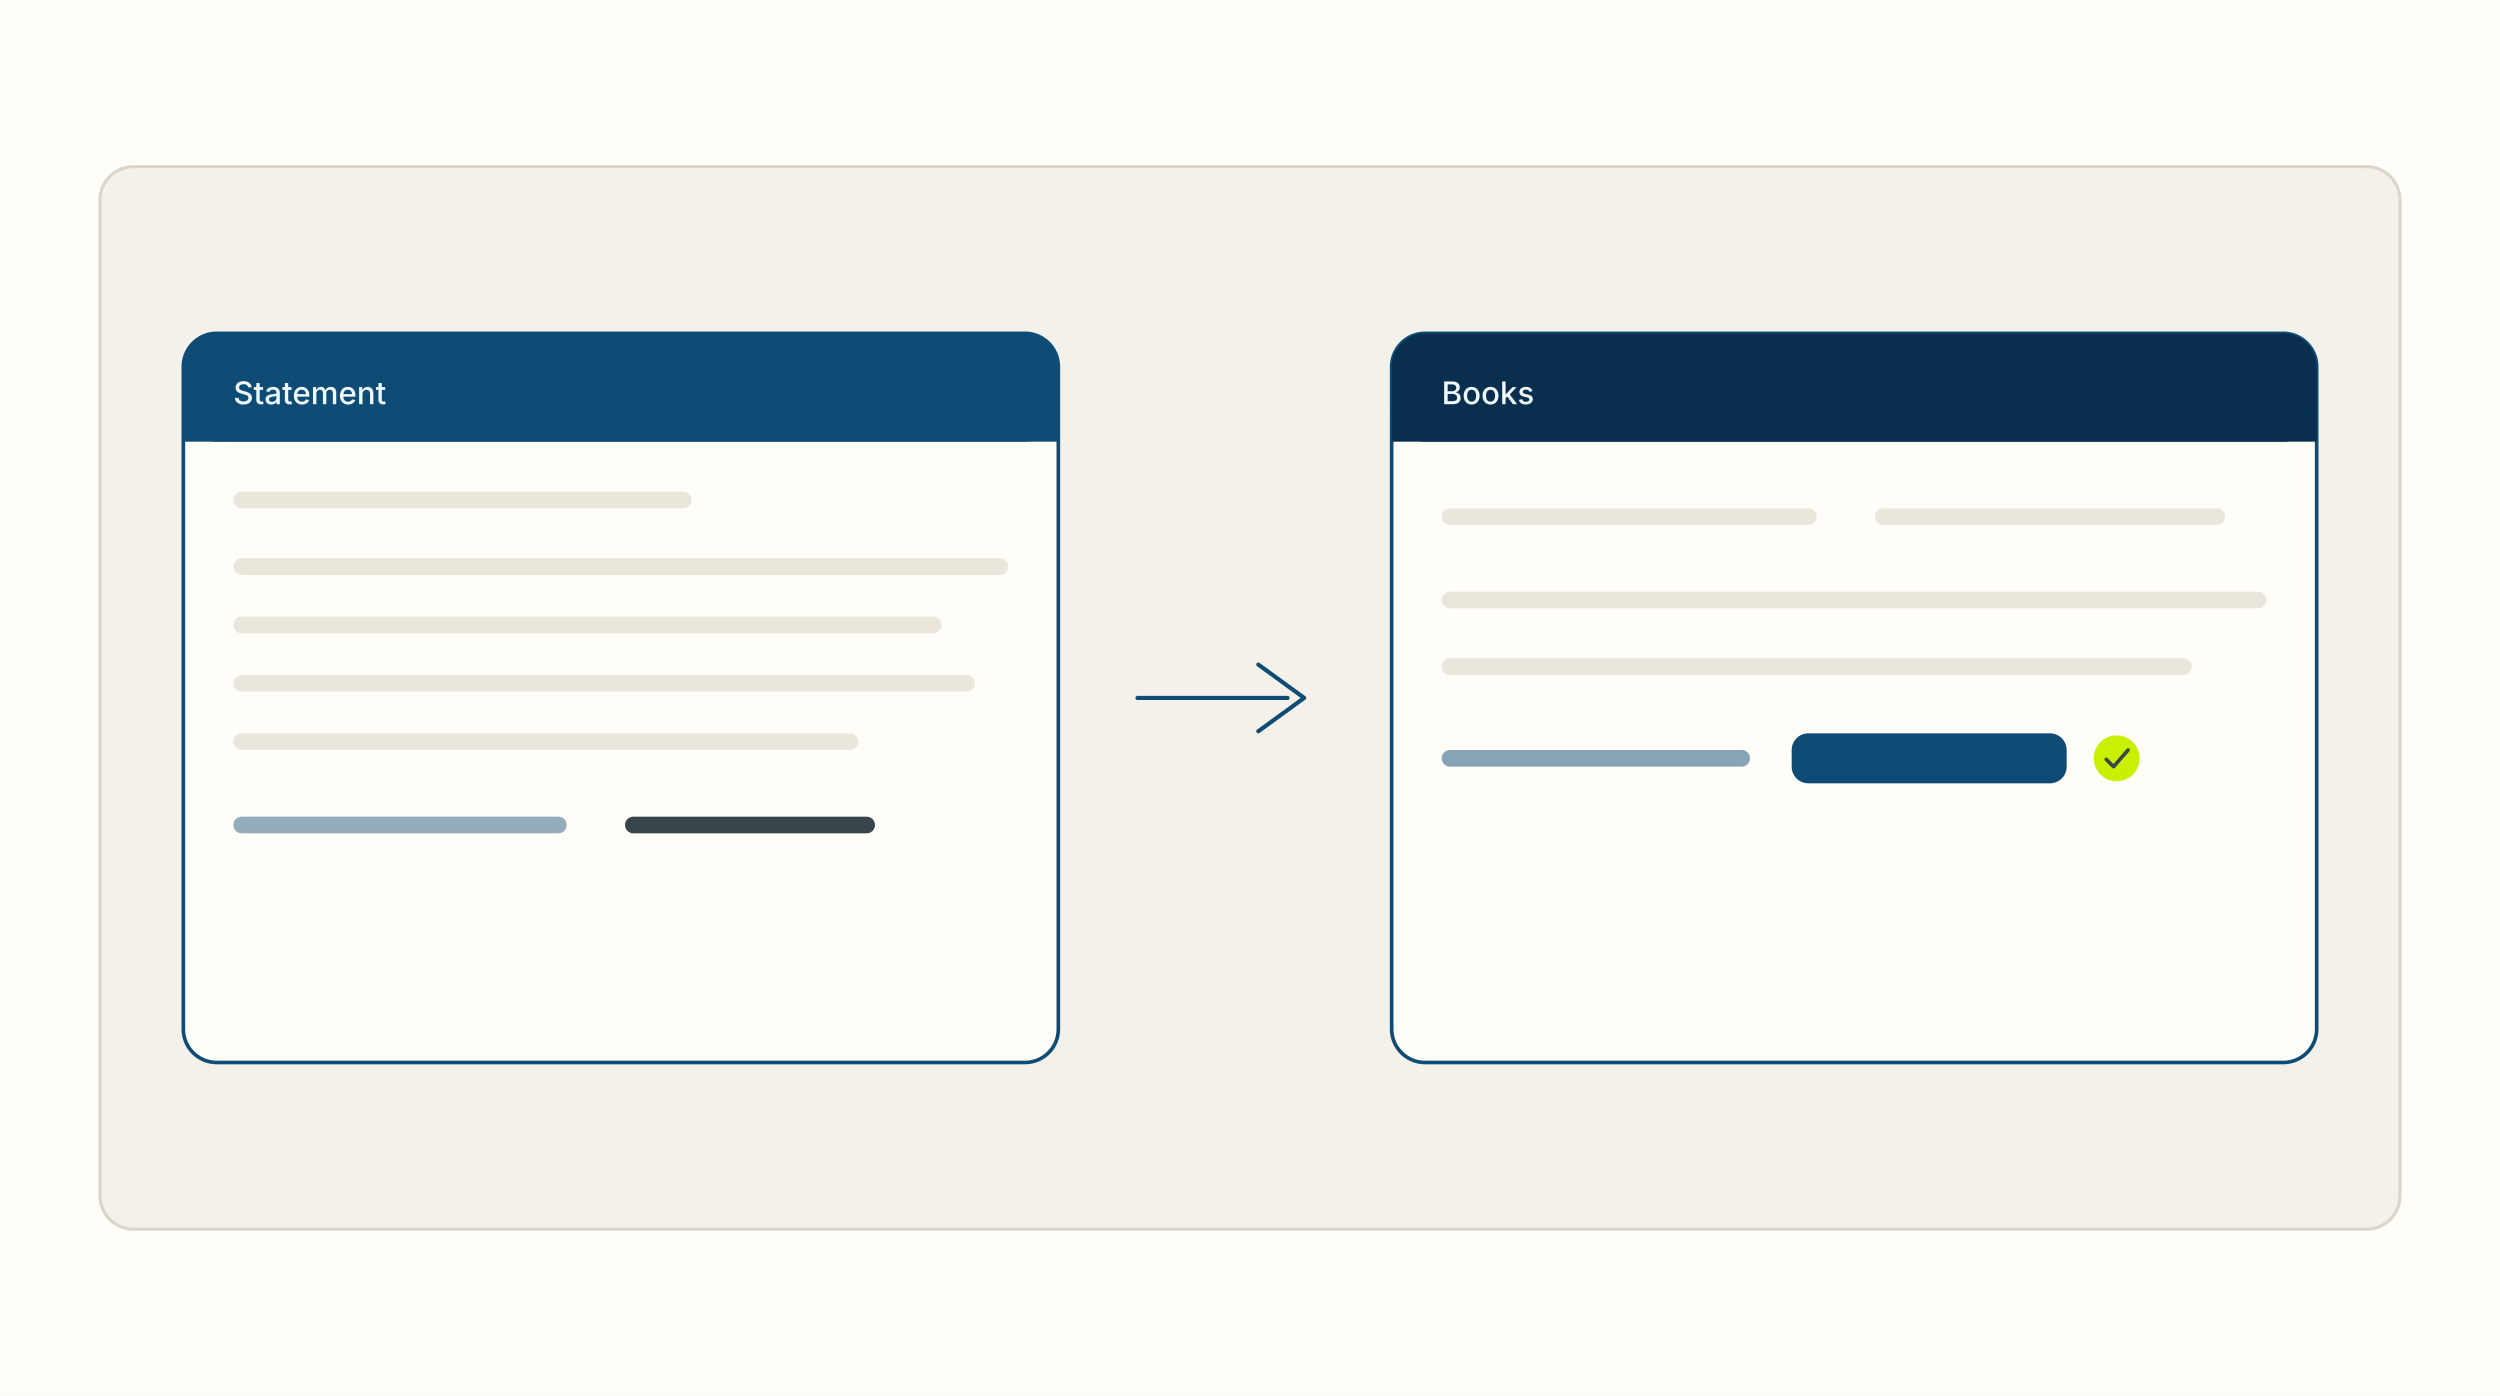
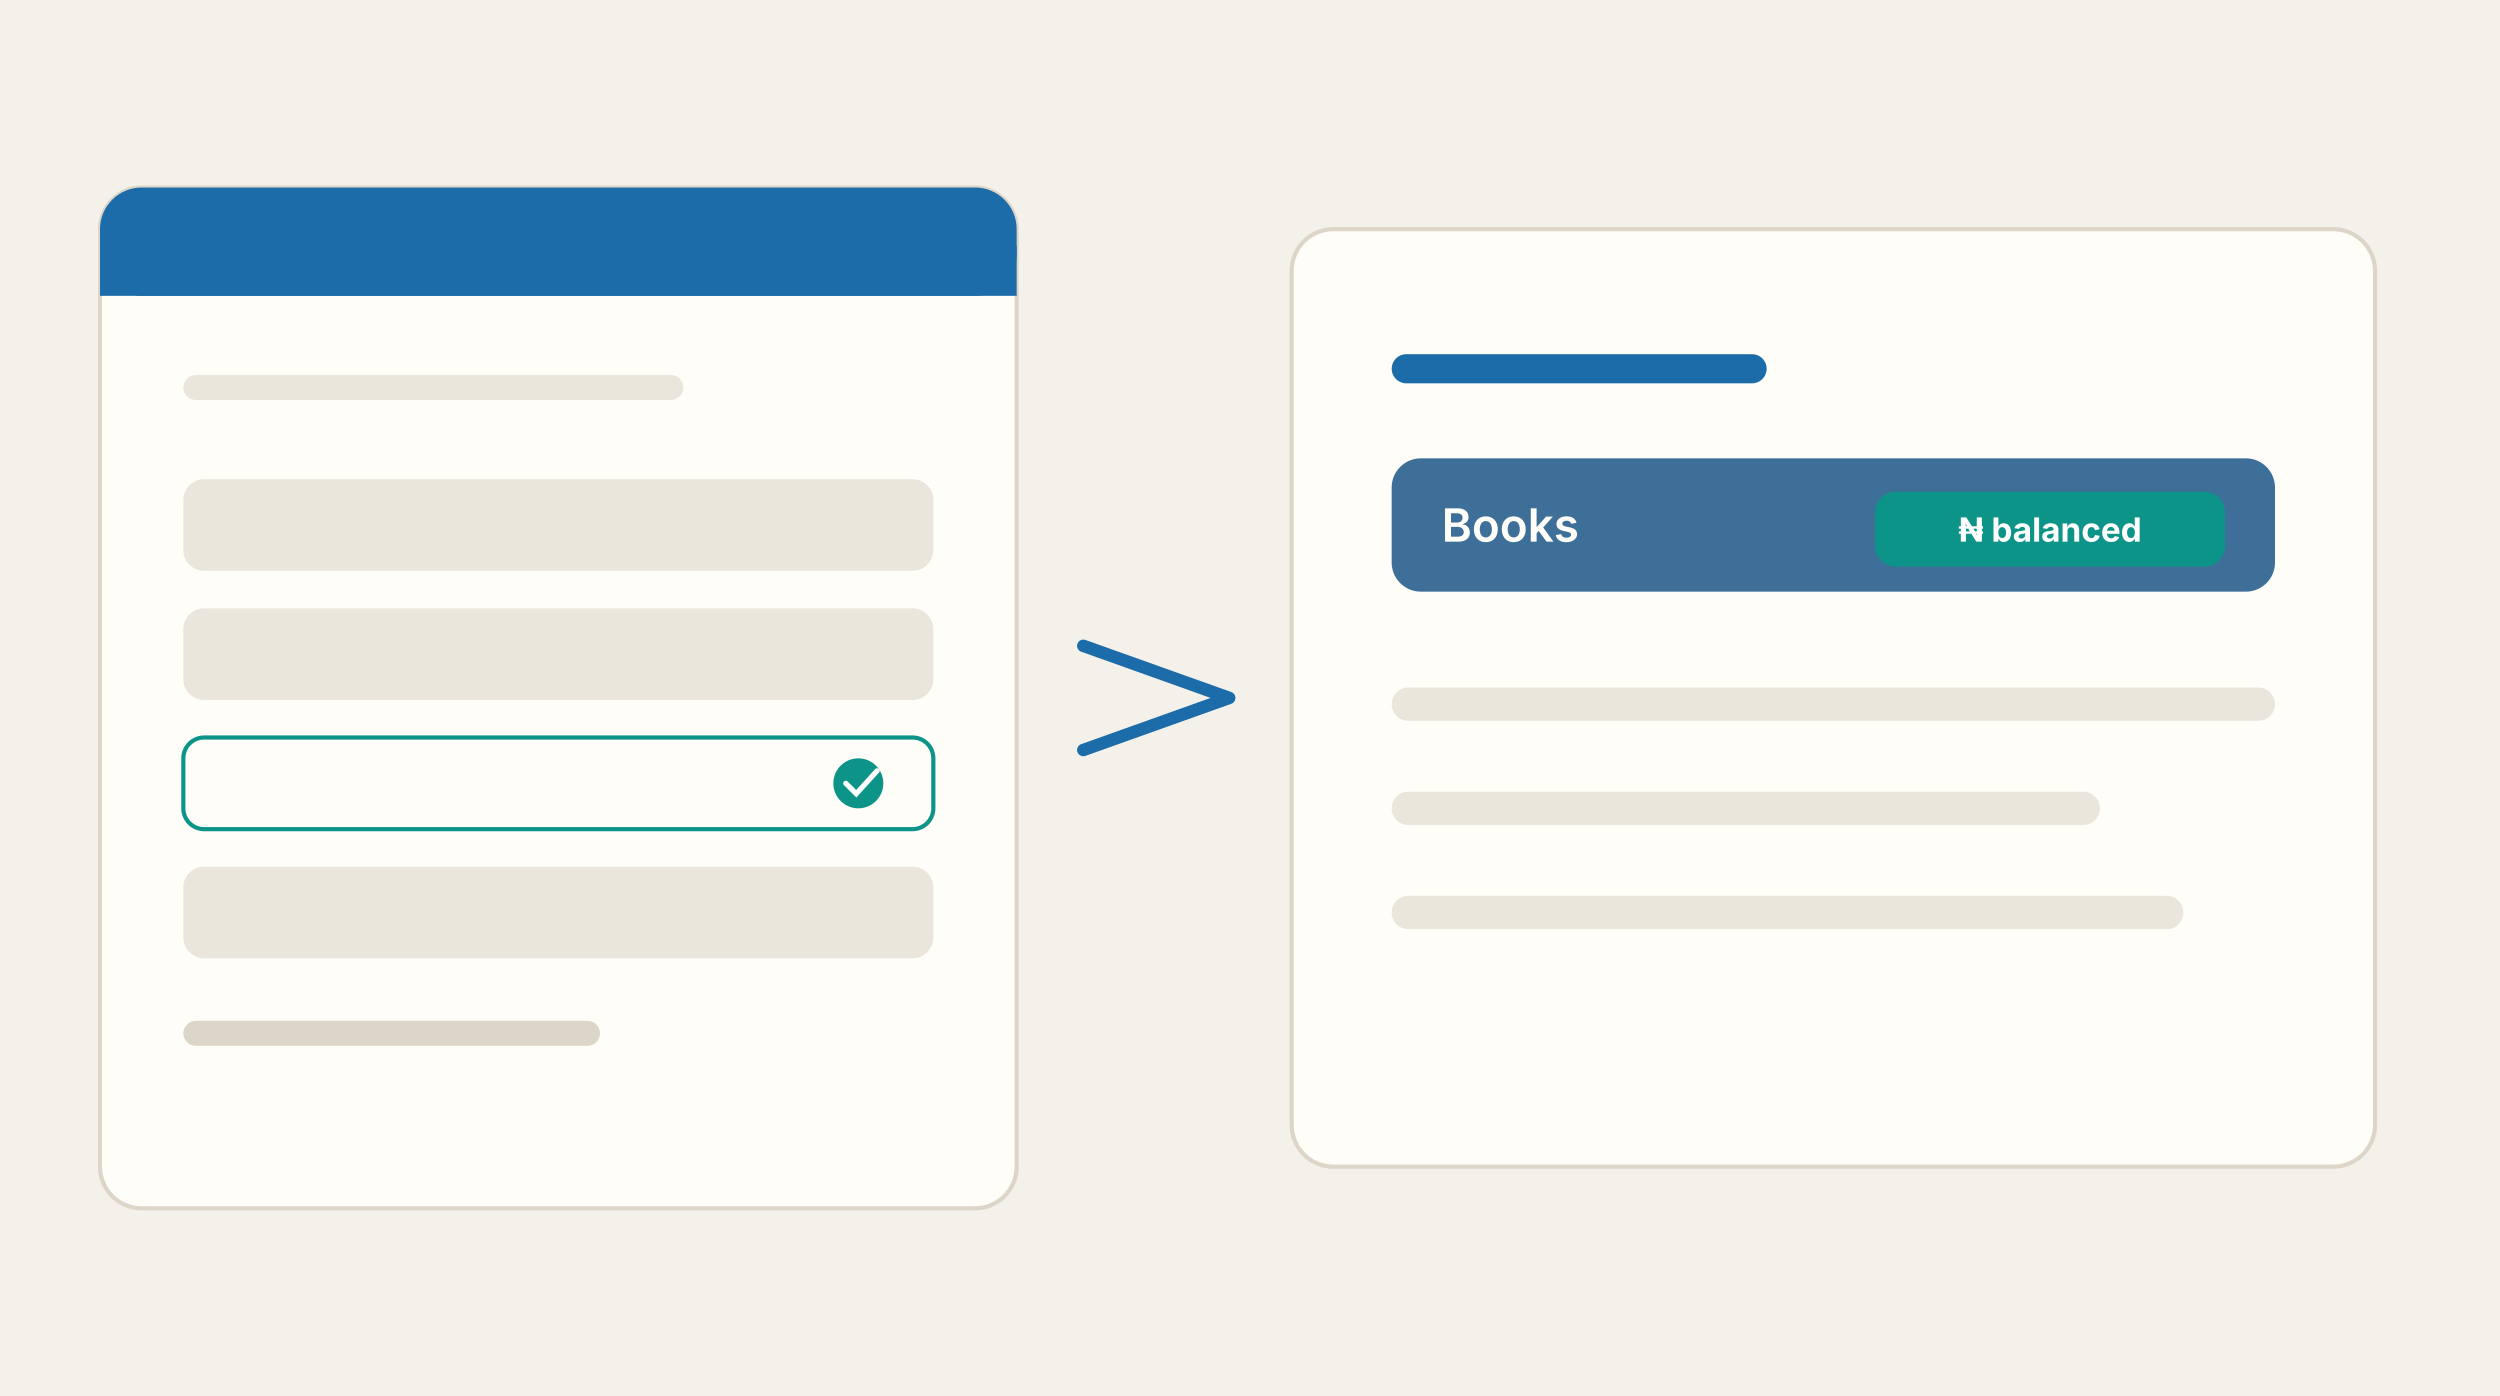
- <svg xmlns="http://www.w3.org/2000/svg" viewBox="0 0 1200 670" fill="none" role="img" aria-labelledby="importTitle">
-   <rect width="1200" height="670" fill="#FFFDF8" />
-   <rect x="48" y="80" width="1104" height="510" rx="16" fill="#F4F1EB" stroke="#DDD5C8" stroke-width="1.5" />
-   <rect x="88" y="160" width="420" height="350" rx="16" fill="#FFFDF8" stroke="#0F4C75" stroke-width="1.75" />
-   <rect x="88" y="160" width="420" height="52" rx="16" fill="#0F4C75" />
-   <rect x="88" y="196" width="420" height="16" fill="#0F4C75" />
-   <text x="112" y="194" font-family="Inter, system-ui, sans-serif" font-size="15" font-weight="500" fill="#F0F9FF">Statement</text>
-   <rect x="112" y="236" width="220" height="8" rx="4" fill="#EBE6DC" />
-   <rect x="112" y="268" width="372" height="8" rx="4" fill="#EBE6DC" />
-   <rect x="112" y="296" width="340" height="8" rx="4" fill="#EBE6DC" />
-   <rect x="112" y="324" width="356" height="8" rx="4" fill="#EBE6DC" />
-   <rect x="112" y="352" width="300" height="8" rx="4" fill="#EBE6DC" />
-   <rect x="112" y="392" width="160" height="8" rx="4" fill="#0F4C75" opacity="0.45" />
-   <rect x="300" y="392" width="120" height="8" rx="4" fill="#38464B" />
-   <path d="M546 335h72" stroke="#0F4C75" stroke-width="2" stroke-linecap="round" />
-   <path d="M604 319l22 16-22 16" stroke="#0F4C75" stroke-width="2" stroke-linecap="round" stroke-linejoin="round" />
-   <rect x="668" y="160" width="444" height="350" rx="16" fill="#FFFDF8" stroke="#0F4C75" stroke-width="1.75" />
-   <rect x="668" y="160" width="444" height="52" rx="16" fill="#0A2F4E" />
-   <rect x="668" y="196" width="444" height="16" fill="#0A2F4E" />
-   <text x="692" y="194" font-family="Inter, system-ui, sans-serif" font-size="15" font-weight="500" fill="#F0F9FF">Books</text>
-   <rect x="692" y="244" width="180" height="8" rx="4" fill="#EBE6DC" />
-   <rect x="900" y="244" width="168" height="8" rx="4" fill="#EBE6DC" />
-   <rect x="692" y="284" width="396" height="8" rx="4" fill="#EBE6DC" />
-   <rect x="692" y="316" width="360" height="8" rx="4" fill="#EBE6DC" />
-   <rect x="692" y="360" width="148" height="8" rx="4" fill="#0F4C75" opacity="0.5" />
-   <rect x="860" y="352" width="132" height="24" rx="8" fill="#0F4C75" />
-   <circle cx="1016" cy="364" r="11" fill="#C8F000" />
-   <path d="M1011 364.5l3.5 3.5 7-8" stroke="#38464B" stroke-width="1.75" stroke-linecap="round" stroke-linejoin="round" />
+ <svg xmlns="http://www.w3.org/2000/svg" width="1200" height="670" viewBox="0 0 1200 670" fill="none" role="img" aria-label="Bank statement import flow">
+   <rect width="1200" height="670" fill="#F4F1EB" />
+   <g>
+     <rect x="48" y="90" width="440" height="490" rx="20" fill="#FFFDF8" stroke="#DDD5C8" stroke-width="2" />
+     <rect x="48" y="90" width="440" height="52" rx="20" fill="#1B6CA8" />
+     <rect x="48" y="118" width="440" height="24" fill="#1B6CA8" />
+     <rect x="88" y="180" width="240" height="12" rx="6" fill="#EBE6DC" />
+     <rect x="88" y="230" width="360" height="44" rx="10" fill="#EBE6DC" />
+     <rect x="88" y="292" width="360" height="44" rx="10" fill="#EBE6DC" />
+     <rect x="88" y="354" width="360" height="44" rx="10" fill="#FFFDF8" stroke="#0D9488" stroke-width="2" />
+     <circle cx="412" cy="376" r="12" fill="#0D9488" />
+     <path d="M406 376 l5 5 10 -11" stroke="#FFFFFF" stroke-width="2.5" stroke-linecap="round" fill="none" />
+     <rect x="88" y="416" width="360" height="44" rx="10" fill="#EBE6DC" />
+     <rect x="88" y="490" width="200" height="12" rx="6" fill="#DDD5C8" />
+   </g>
+   <path d="M520 310 L590 335 L520 360" fill="none" stroke="#1B6CA8" stroke-width="6" stroke-linecap="round" stroke-linejoin="round" />
+   <g>
+     <rect x="620" y="110" width="520" height="450" rx="20" fill="#FFFDF8" stroke="#DDD5C8" stroke-width="2" />
+     <rect x="668" y="170" width="180" height="14" rx="7" fill="#1B6CA8" />
+     <rect x="668" y="220" width="424" height="64" rx="14" fill="#3D6F99" />
+     <text x="692" y="260" font-family="Inter, system-ui, sans-serif" font-size="22" font-weight="600" fill="#FFFDF8">Books</text>
+     <rect x="900" y="236" width="168" height="36" rx="10" fill="#0D9488" />
+     <text x="984" y="260" text-anchor="middle" font-family="Inter, system-ui, sans-serif" font-size="16" font-weight="700" fill="#FFFFFF">₦ balanced</text>
+     <rect x="668" y="330" width="424" height="16" rx="8" fill="#EBE6DC" />
+     <rect x="668" y="380" width="340" height="16" rx="8" fill="#EBE6DC" />
+     <rect x="668" y="430" width="380" height="16" rx="8" fill="#EBE6DC" />
+   </g>
</svg>
